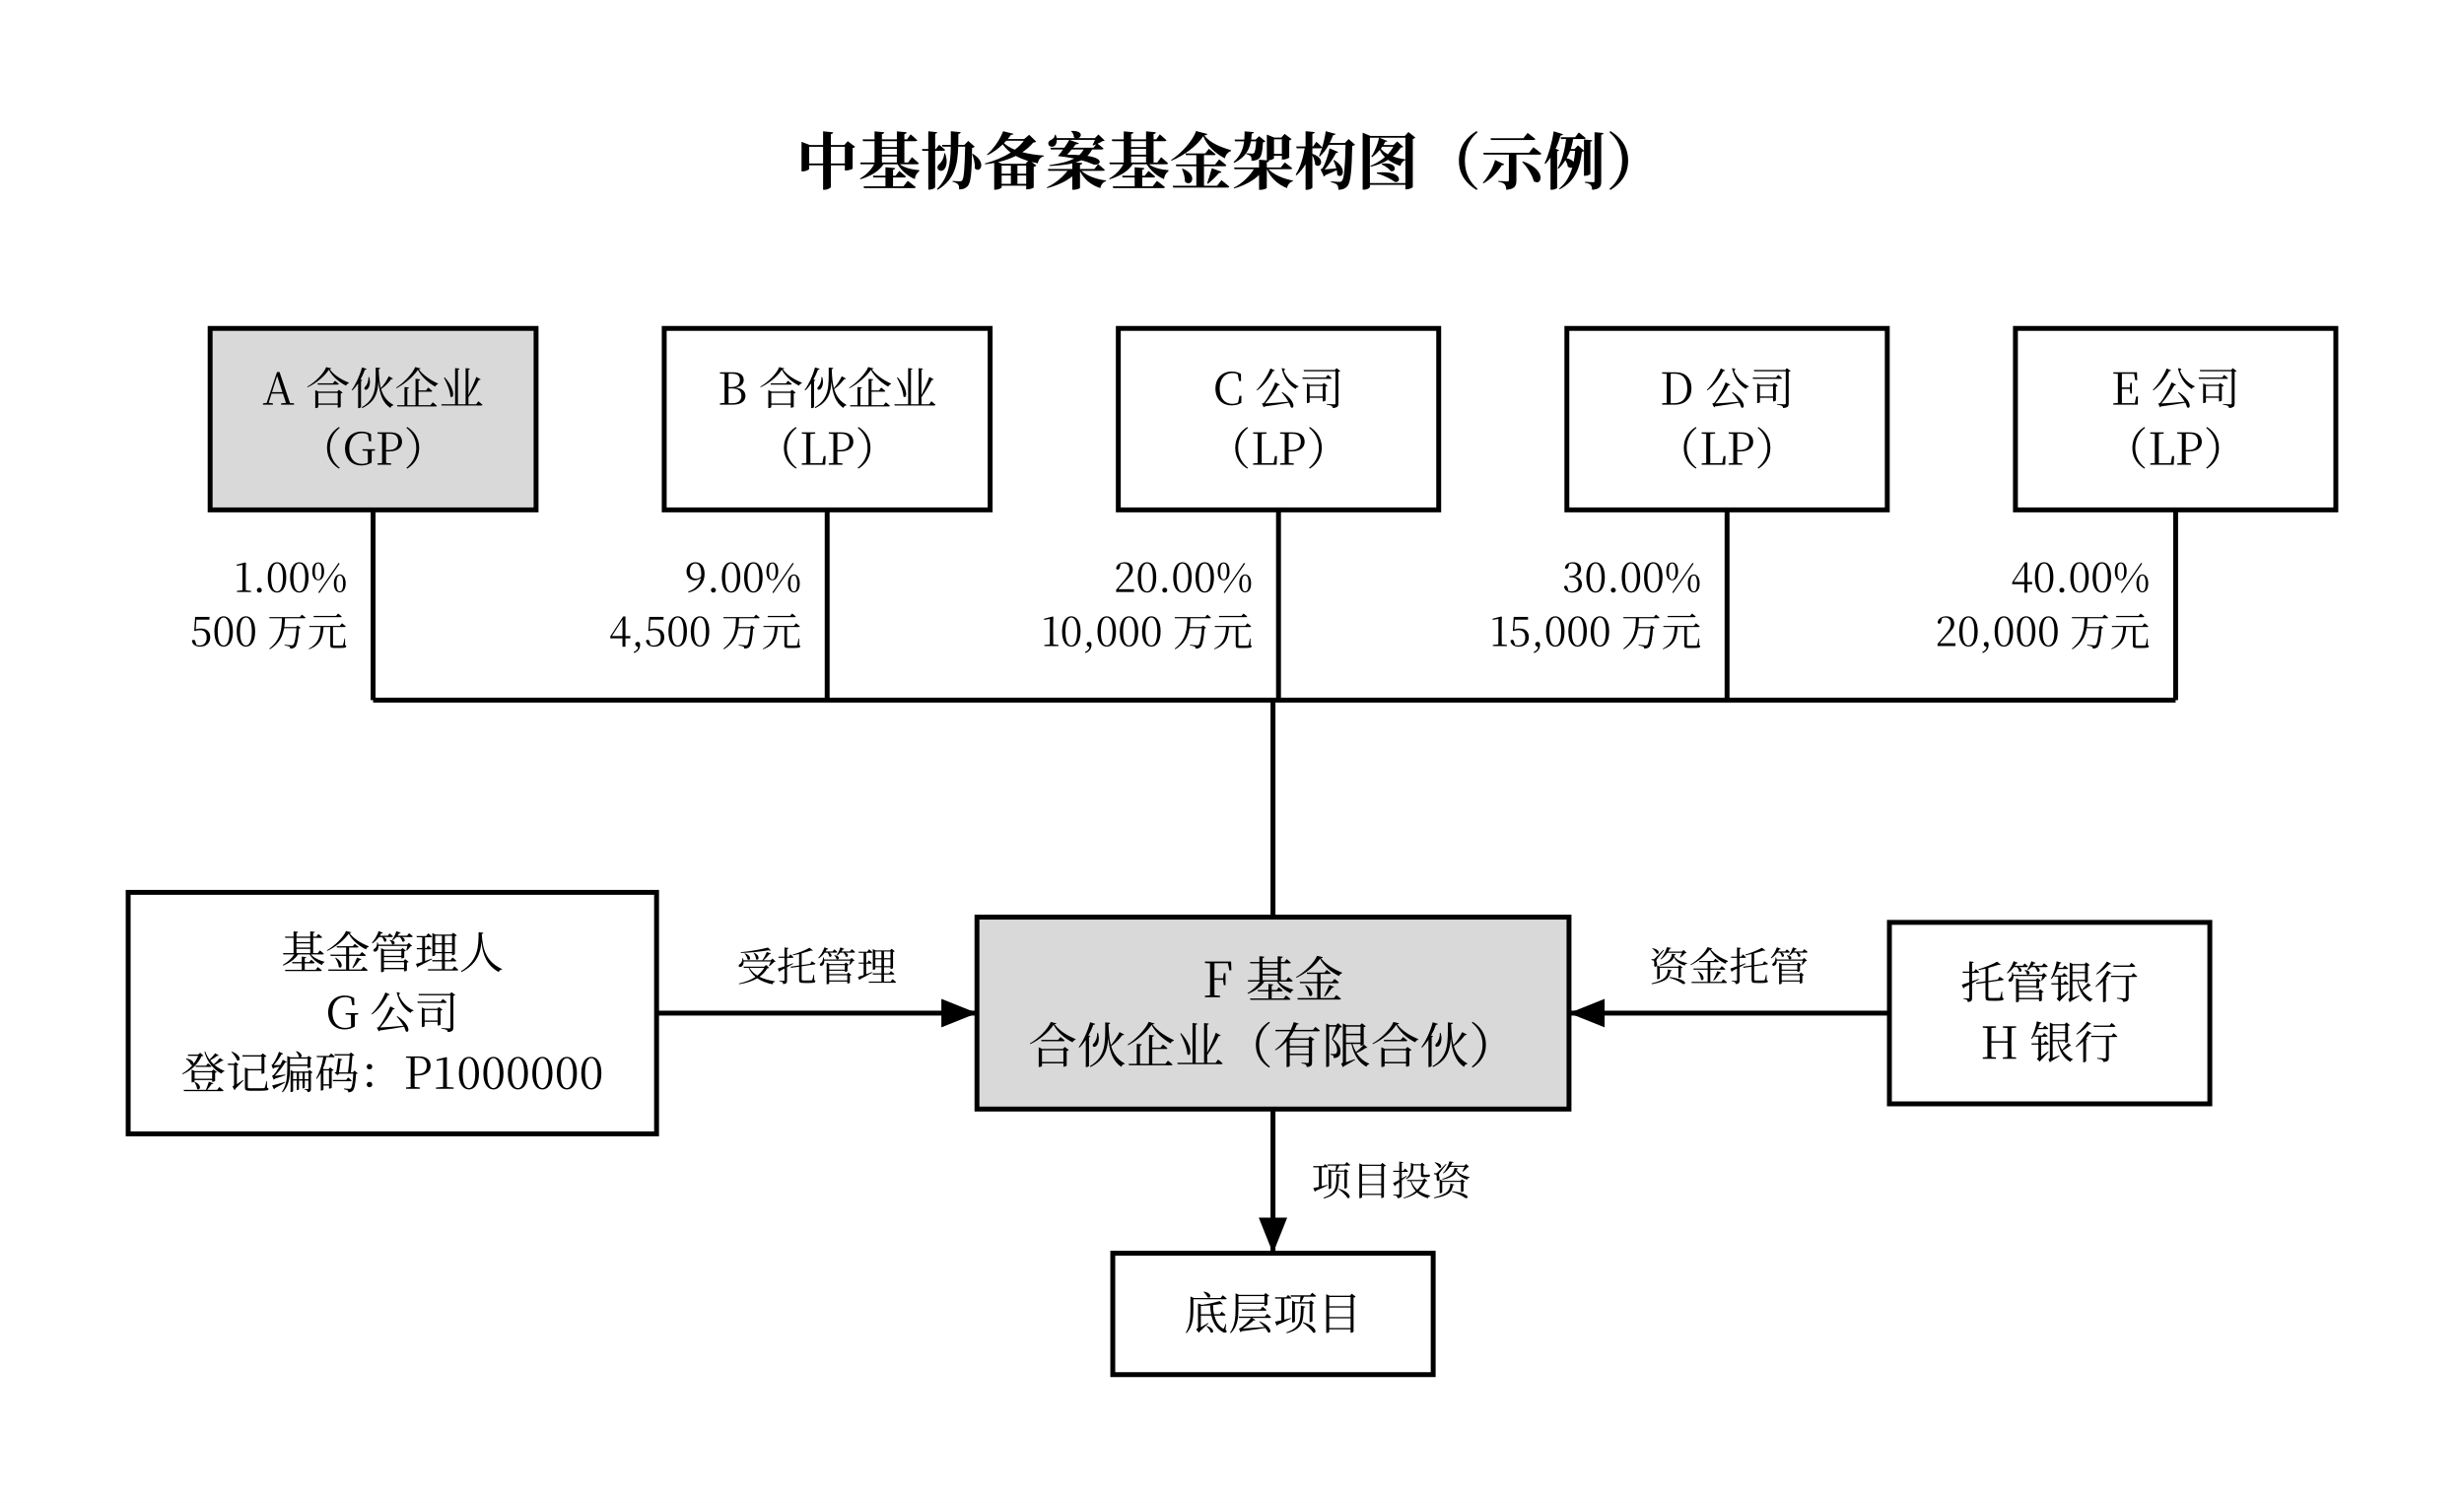
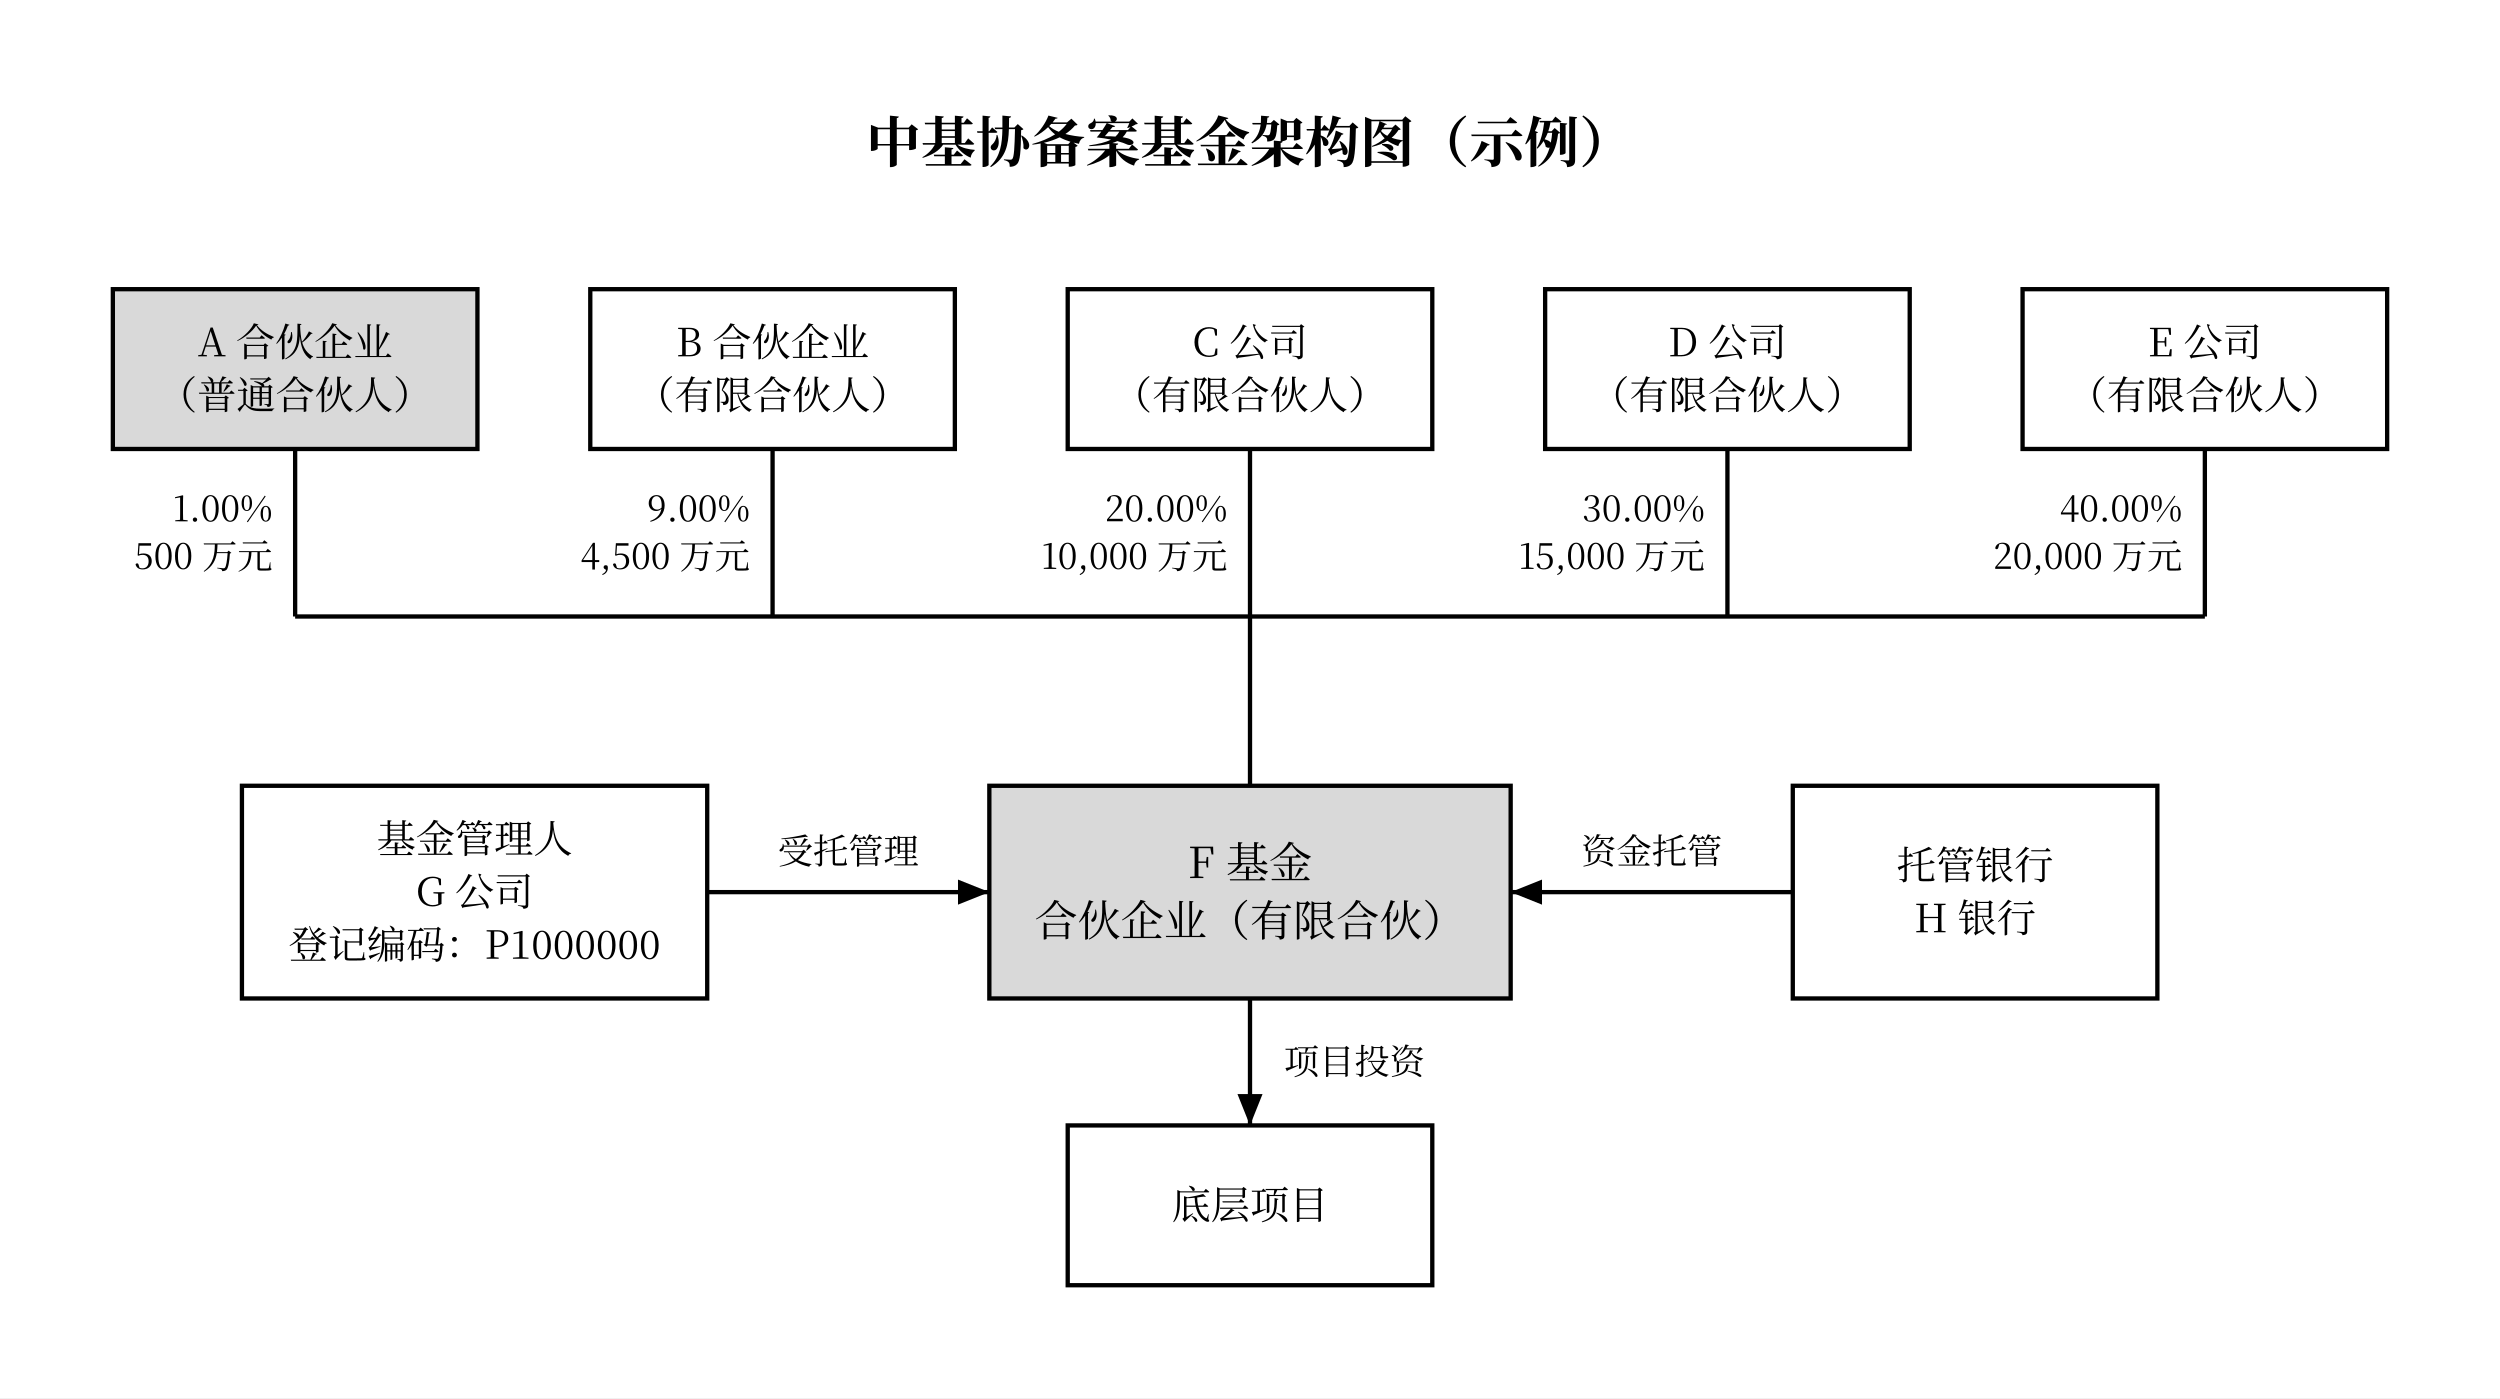
- <svg xmlns="http://www.w3.org/2000/svg" width="553.7" height="337.72" viewBox="0 0 553.7 337.72" font-family="SimSun, 宋体, 'Songti SC', STSong, 'Noto Serif CJK SC', 'Source Han Serif SC', 'Noto Sans CJK SC', 'Microsoft YaHei', 'WenQuanYi Micro Hei', serif">
+ <svg xmlns="http://www.w3.org/2000/svg" width="638" height="356.79" viewBox="0 0 638 356.79" font-family="SimSun, 宋体, NSimSun, 'Songti SC', STSong, 'Noto Serif CJK SC', 'Source Han Serif SC', 'Noto Serif SC', serif">
  <defs>
    <marker id="arrow" viewBox="0 0 10 8" refX="10" refY="4" markerWidth="8" markerHeight="6.4" markerUnits="userSpaceOnUse" orient="auto">
      <path d="M0,0 L10,4 L0,8 z" fill="black" />
    </marker>
  </defs>
-   <rect x="0" y="0" width="553.7" height="337.72" fill="white" />
+   <rect x="0" y="0" width="638" height="356.79" fill="white" />
  <g stroke="black" stroke-width="1.1" fill="none">
-     <rect x="47.22" y="73.8" width="73.24" height="40.78" fill="#d9d9d9" />
-     <line x1="83.84" y1="114.58" x2="83.84" y2="157.33" />
-     <rect x="149.26" y="73.8" width="73.24" height="40.78" fill="white" />
-     <line x1="185.88" y1="114.58" x2="185.88" y2="157.33" />
-     <rect x="251.3" y="73.8" width="72" height="40.78" fill="white" />
-     <line x1="287.3" y1="114.58" x2="287.3" y2="157.33" />
-     <rect x="352.1" y="73.8" width="72" height="40.78" fill="white" />
-     <line x1="388.1" y1="114.58" x2="388.1" y2="157.33" />
-     <rect x="452.9" y="73.8" width="72" height="40.78" fill="white" />
-     <line x1="488.9" y1="114.58" x2="488.9" y2="157.33" />
-     <line x1="83.84" y1="157.33" x2="488.9" y2="157.33" />
-     <line x1="286.06" y1="157.33" x2="286.06" y2="206.1" />
-     <rect x="219.54" y="206.1" width="133.04" height="43.13" fill="#d9d9d9" />
-     <rect x="28.8" y="200.53" width="118.74" height="54.28" fill="white" />
-     <line x1="147.54" y1="227.67" x2="219.54" y2="227.67" marker-end="url(#arrow)" />
-     <rect x="424.58" y="207.28" width="72" height="40.78" fill="white" />
-     <line x1="424.58" y1="227.67" x2="352.58" y2="227.67" marker-end="url(#arrow)" />
-     <rect x="250.06" y="281.63" width="72" height="27.28" fill="white" />
-     <line x1="286.06" y1="249.23" x2="286.06" y2="281.63" marker-end="url(#arrow)" />
+     <rect x="28.8" y="73.8" width="93.04" height="40.78" fill="#d9d9d9" />
+     <line x1="75.32" y1="114.58" x2="75.32" y2="157.33" />
+     <rect x="150.64" y="73.8" width="93.04" height="40.78" fill="white" />
+     <line x1="197.16" y1="114.58" x2="197.16" y2="157.33" />
+     <rect x="272.48" y="73.8" width="93.04" height="40.78" fill="white" />
+     <line x1="319" y1="114.58" x2="319" y2="157.33" />
+     <rect x="394.32" y="73.8" width="93.04" height="40.78" fill="white" />
+     <line x1="440.84" y1="114.58" x2="440.84" y2="157.33" />
+     <rect x="516.16" y="73.8" width="93.04" height="40.78" fill="white" />
+     <line x1="562.68" y1="114.58" x2="562.68" y2="157.33" />
+     <line x1="75.32" y1="157.33" x2="562.68" y2="157.33" />
+     <line x1="319" y1="157.33" x2="319" y2="200.53" />
+     <rect x="252.48" y="200.53" width="133.04" height="54.28" fill="#d9d9d9" />
+     <rect x="61.74" y="200.53" width="118.74" height="54.28" fill="white" />
+     <line x1="180.48" y1="227.67" x2="252.48" y2="227.67" marker-end="url(#arrow)" />
+     <rect x="457.52" y="200.53" width="93.04" height="54.28" fill="white" />
+     <line x1="457.52" y1="227.67" x2="385.52" y2="227.67" marker-end="url(#arrow)" />
+     <rect x="272.48" y="287.21" width="93.04" height="40.78" fill="white" />
+     <line x1="319" y1="254.81" x2="319" y2="287.21" marker-end="url(#arrow)" />
  </g>
  <g fill="black" stroke="none">
-     <text x="83.84" y="90.94" font-size="10" text-anchor="middle">A 合伙企业</text>
-     <text x="83.84" y="104.44" font-size="10" text-anchor="middle">（GP）</text>
-     <text x="78.08" y="133.03" font-size="9" text-anchor="end">1.00%</text>
-     <text x="78.08" y="145.18" font-size="9" text-anchor="end">500 万元</text>
-     <text x="185.88" y="90.94" font-size="10" text-anchor="middle">B 合伙企业</text>
-     <text x="185.88" y="104.44" font-size="10" text-anchor="middle">（LP）</text>
-     <text x="180.12" y="133.03" font-size="9" text-anchor="end">9.00%</text>
-     <text x="180.12" y="145.18" font-size="9" text-anchor="end">4,500 万元</text>
-     <text x="287.3" y="90.94" font-size="10" text-anchor="middle">C 公司</text>
-     <text x="287.3" y="104.44" font-size="10" text-anchor="middle">（LP）</text>
-     <text x="281.54" y="133.03" font-size="9" text-anchor="end">20.00%</text>
-     <text x="281.54" y="145.18" font-size="9" text-anchor="end">10,000 万元</text>
-     <text x="388.1" y="90.94" font-size="10" text-anchor="middle">D 公司</text>
-     <text x="388.1" y="104.44" font-size="10" text-anchor="middle">（LP）</text>
-     <text x="382.34" y="133.03" font-size="9" text-anchor="end">30.00%</text>
-     <text x="382.34" y="145.18" font-size="9" text-anchor="end">15,000 万元</text>
-     <text x="488.9" y="90.94" font-size="10" text-anchor="middle">E 公司</text>
-     <text x="488.9" y="104.44" font-size="10" text-anchor="middle">（LP）</text>
-     <text x="483.14" y="133.03" font-size="9" text-anchor="end">40.00%</text>
-     <text x="483.14" y="145.18" font-size="9" text-anchor="end">20,000 万元</text>
-     <text x="286.06" y="224.09" font-size="11" text-anchor="middle">F 基金</text>
-     <text x="286.06" y="238.94" font-size="11" text-anchor="middle">合伙企业（有限合伙）</text>
-     <text x="88.17" y="217.67" font-size="10" text-anchor="middle">基金管理人</text>
-     <text x="88.17" y="231.17" font-size="10" text-anchor="middle">G 公司</text>
-     <text x="88.17" y="244.67" font-size="10" text-anchor="middle">登记编码：P1000000</text>
-     <text x="183.54" y="220.47" font-size="9" text-anchor="middle">受托管理</text>
-     <text x="460.58" y="224.42" font-size="10" text-anchor="middle">托管银行</text>
-     <text x="460.58" y="237.92" font-size="10" text-anchor="middle">H 银行</text>
-     <text x="388.58" y="220.47" font-size="9" text-anchor="middle">资金托管</text>
-     <text x="286.06" y="298.77" font-size="10" text-anchor="middle">底层项目</text>
-     <text x="294.7" y="268.58" font-size="9" text-anchor="start">项目投资</text>
-     <text x="276.85" y="41.4" font-size="14" text-anchor="middle" font-weight="bold">中基协备案基金架构图（示例）</text>
+     <text x="75.32" y="90.94" font-size="10" text-anchor="middle">A 合伙企业</text>
+     <text x="75.32" y="104.44" font-size="10" text-anchor="middle">（普通合伙人）</text>
+     <text x="69.56" y="133.03" font-size="9" text-anchor="end">1.00%</text>
+     <text x="69.56" y="145.18" font-size="9" text-anchor="end">500 万元</text>
+     <text x="197.16" y="90.94" font-size="10" text-anchor="middle">B 合伙企业</text>
+     <text x="197.16" y="104.44" font-size="10" text-anchor="middle">（有限合伙人）</text>
+     <text x="191.4" y="133.03" font-size="9" text-anchor="end">9.00%</text>
+     <text x="191.4" y="145.18" font-size="9" text-anchor="end">4,500 万元</text>
+     <text x="319" y="90.94" font-size="10" text-anchor="middle">C 公司</text>
+     <text x="319" y="104.44" font-size="10" text-anchor="middle">（有限合伙人）</text>
+     <text x="313.24" y="133.03" font-size="9" text-anchor="end">20.00%</text>
+     <text x="313.24" y="145.18" font-size="9" text-anchor="end">10,000 万元</text>
+     <text x="440.84" y="90.94" font-size="10" text-anchor="middle">D 公司</text>
+     <text x="440.84" y="104.44" font-size="10" text-anchor="middle">（有限合伙人）</text>
+     <text x="435.08" y="133.03" font-size="9" text-anchor="end">30.00%</text>
+     <text x="435.08" y="145.18" font-size="9" text-anchor="end">15,000 万元</text>
+     <text x="562.68" y="90.94" font-size="10" text-anchor="middle">E 公司</text>
+     <text x="562.68" y="104.44" font-size="10" text-anchor="middle">（有限合伙人）</text>
+     <text x="556.92" y="133.03" font-size="9" text-anchor="end">40.00%</text>
+     <text x="556.92" y="145.18" font-size="9" text-anchor="end">20,000 万元</text>
+     <text x="319" y="224.09" font-size="11" text-anchor="middle">F 基金</text>
+     <text x="319" y="238.94" font-size="11" text-anchor="middle">合伙企业（有限合伙）</text>
+     <text x="121.11" y="217.67" font-size="10" text-anchor="middle">基金管理人</text>
+     <text x="121.11" y="231.17" font-size="10" text-anchor="middle">G 公司</text>
+     <text x="121.11" y="244.67" font-size="10" text-anchor="middle">登记编码：P1000000</text>
+     <text x="216.48" y="220.47" font-size="9" text-anchor="middle">受托管理</text>
+     <text x="504.04" y="224.42" font-size="10" text-anchor="middle">托管银行</text>
+     <text x="504.04" y="237.92" font-size="10" text-anchor="middle">H 银行</text>
+     <text x="421.52" y="220.47" font-size="9" text-anchor="middle">资金托管</text>
+     <text x="319" y="311.1" font-size="10" text-anchor="middle">底层项目</text>
+     <text x="327.64" y="274.16" font-size="9" text-anchor="start">项目投资</text>
+     <text x="319" y="41.4" font-size="14" text-anchor="middle" font-weight="bold">中基协备案基金架构图（示例）</text>
  </g>
</svg>
